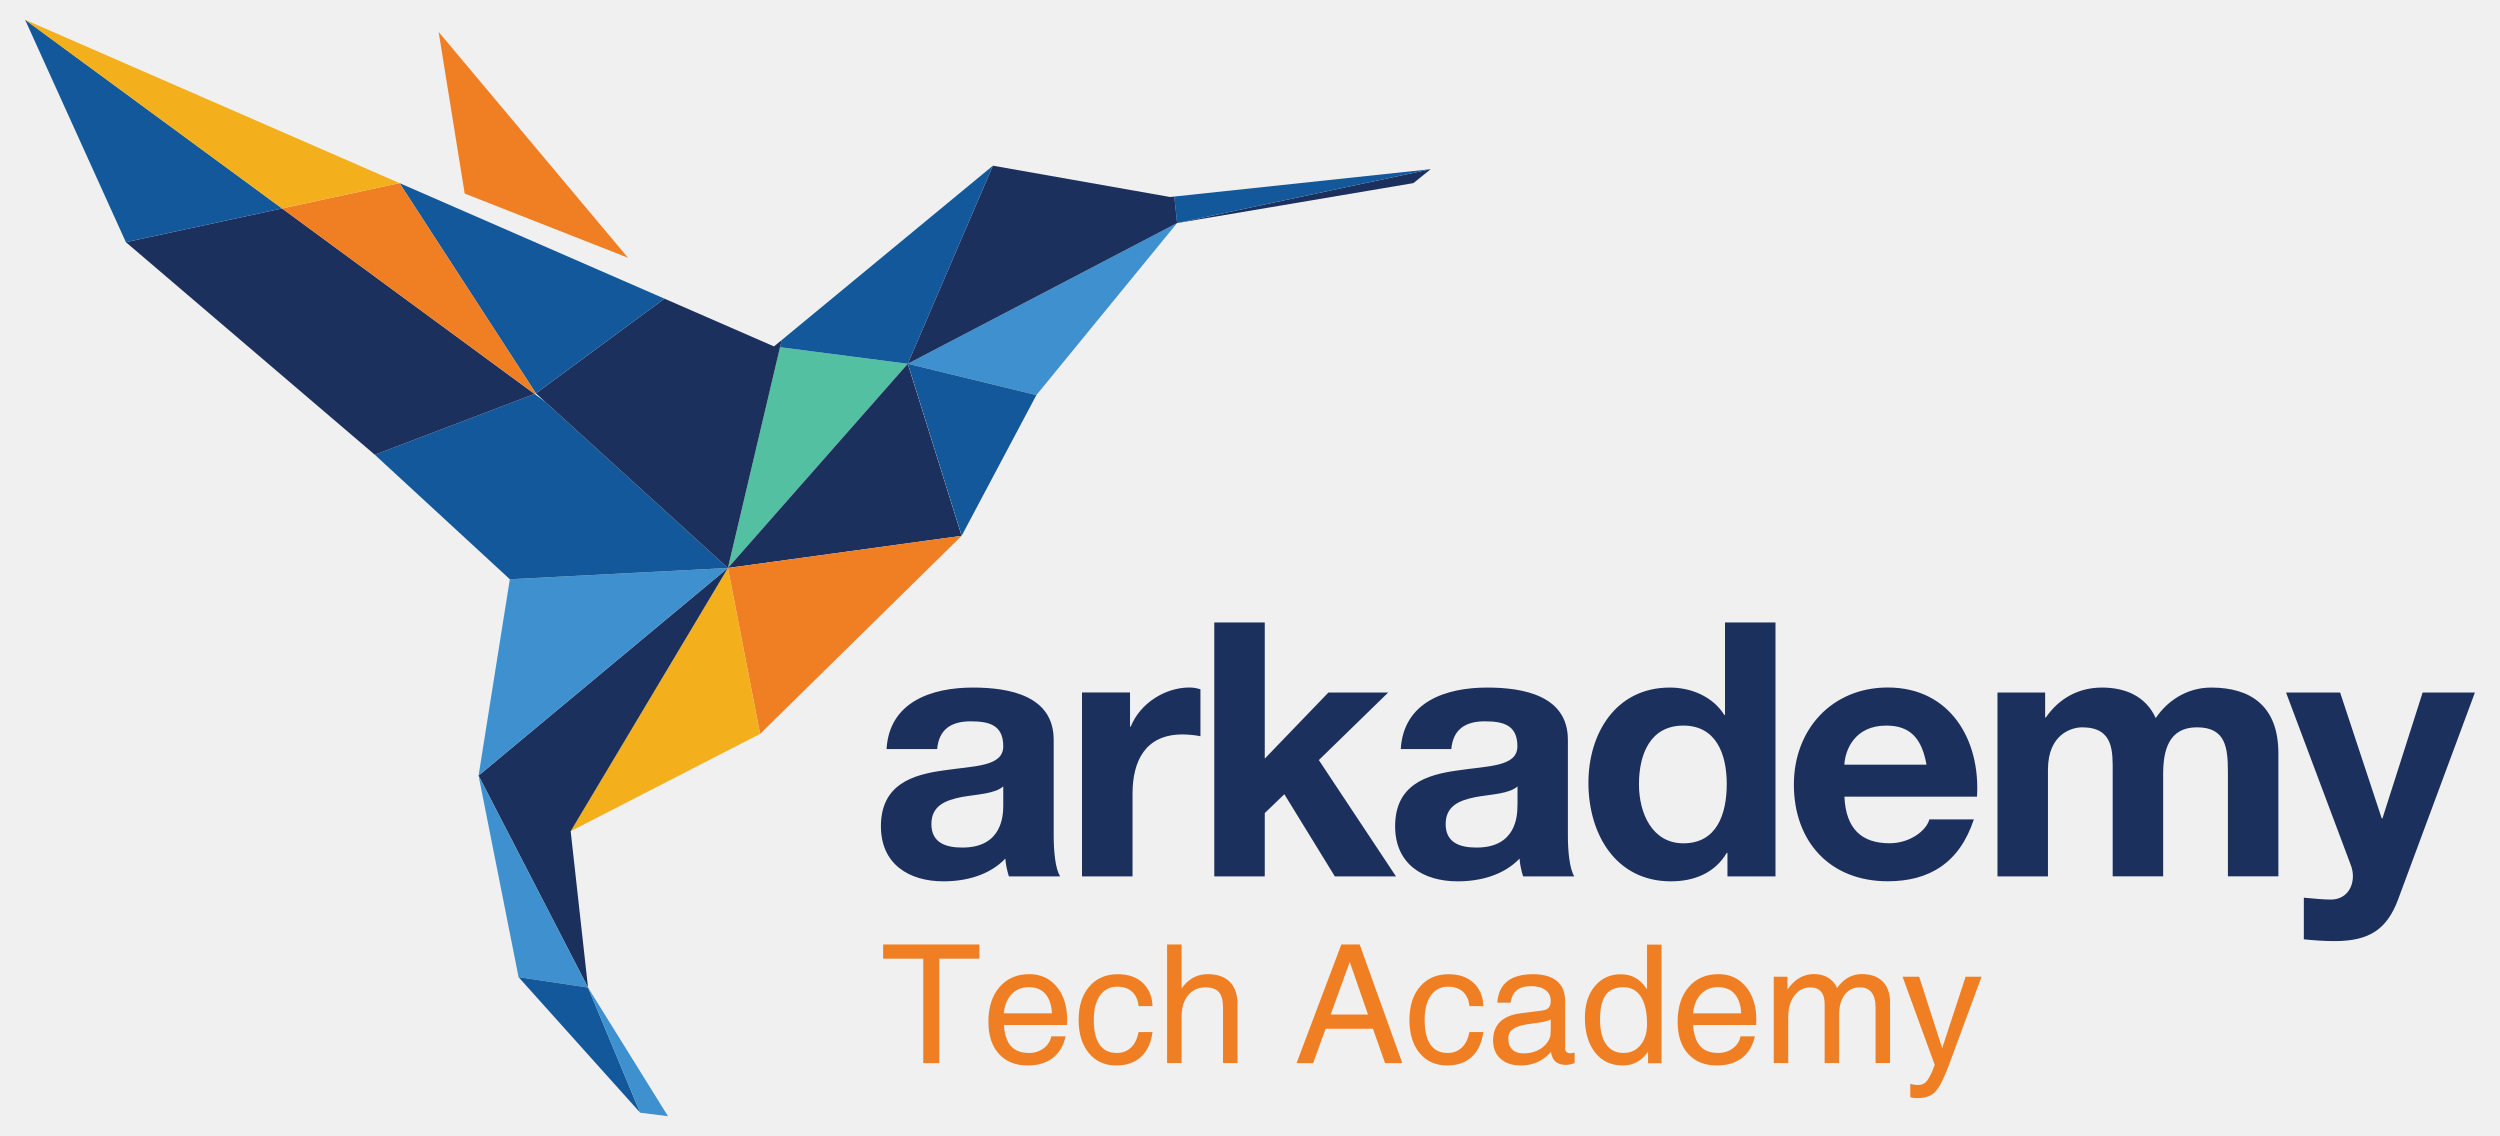
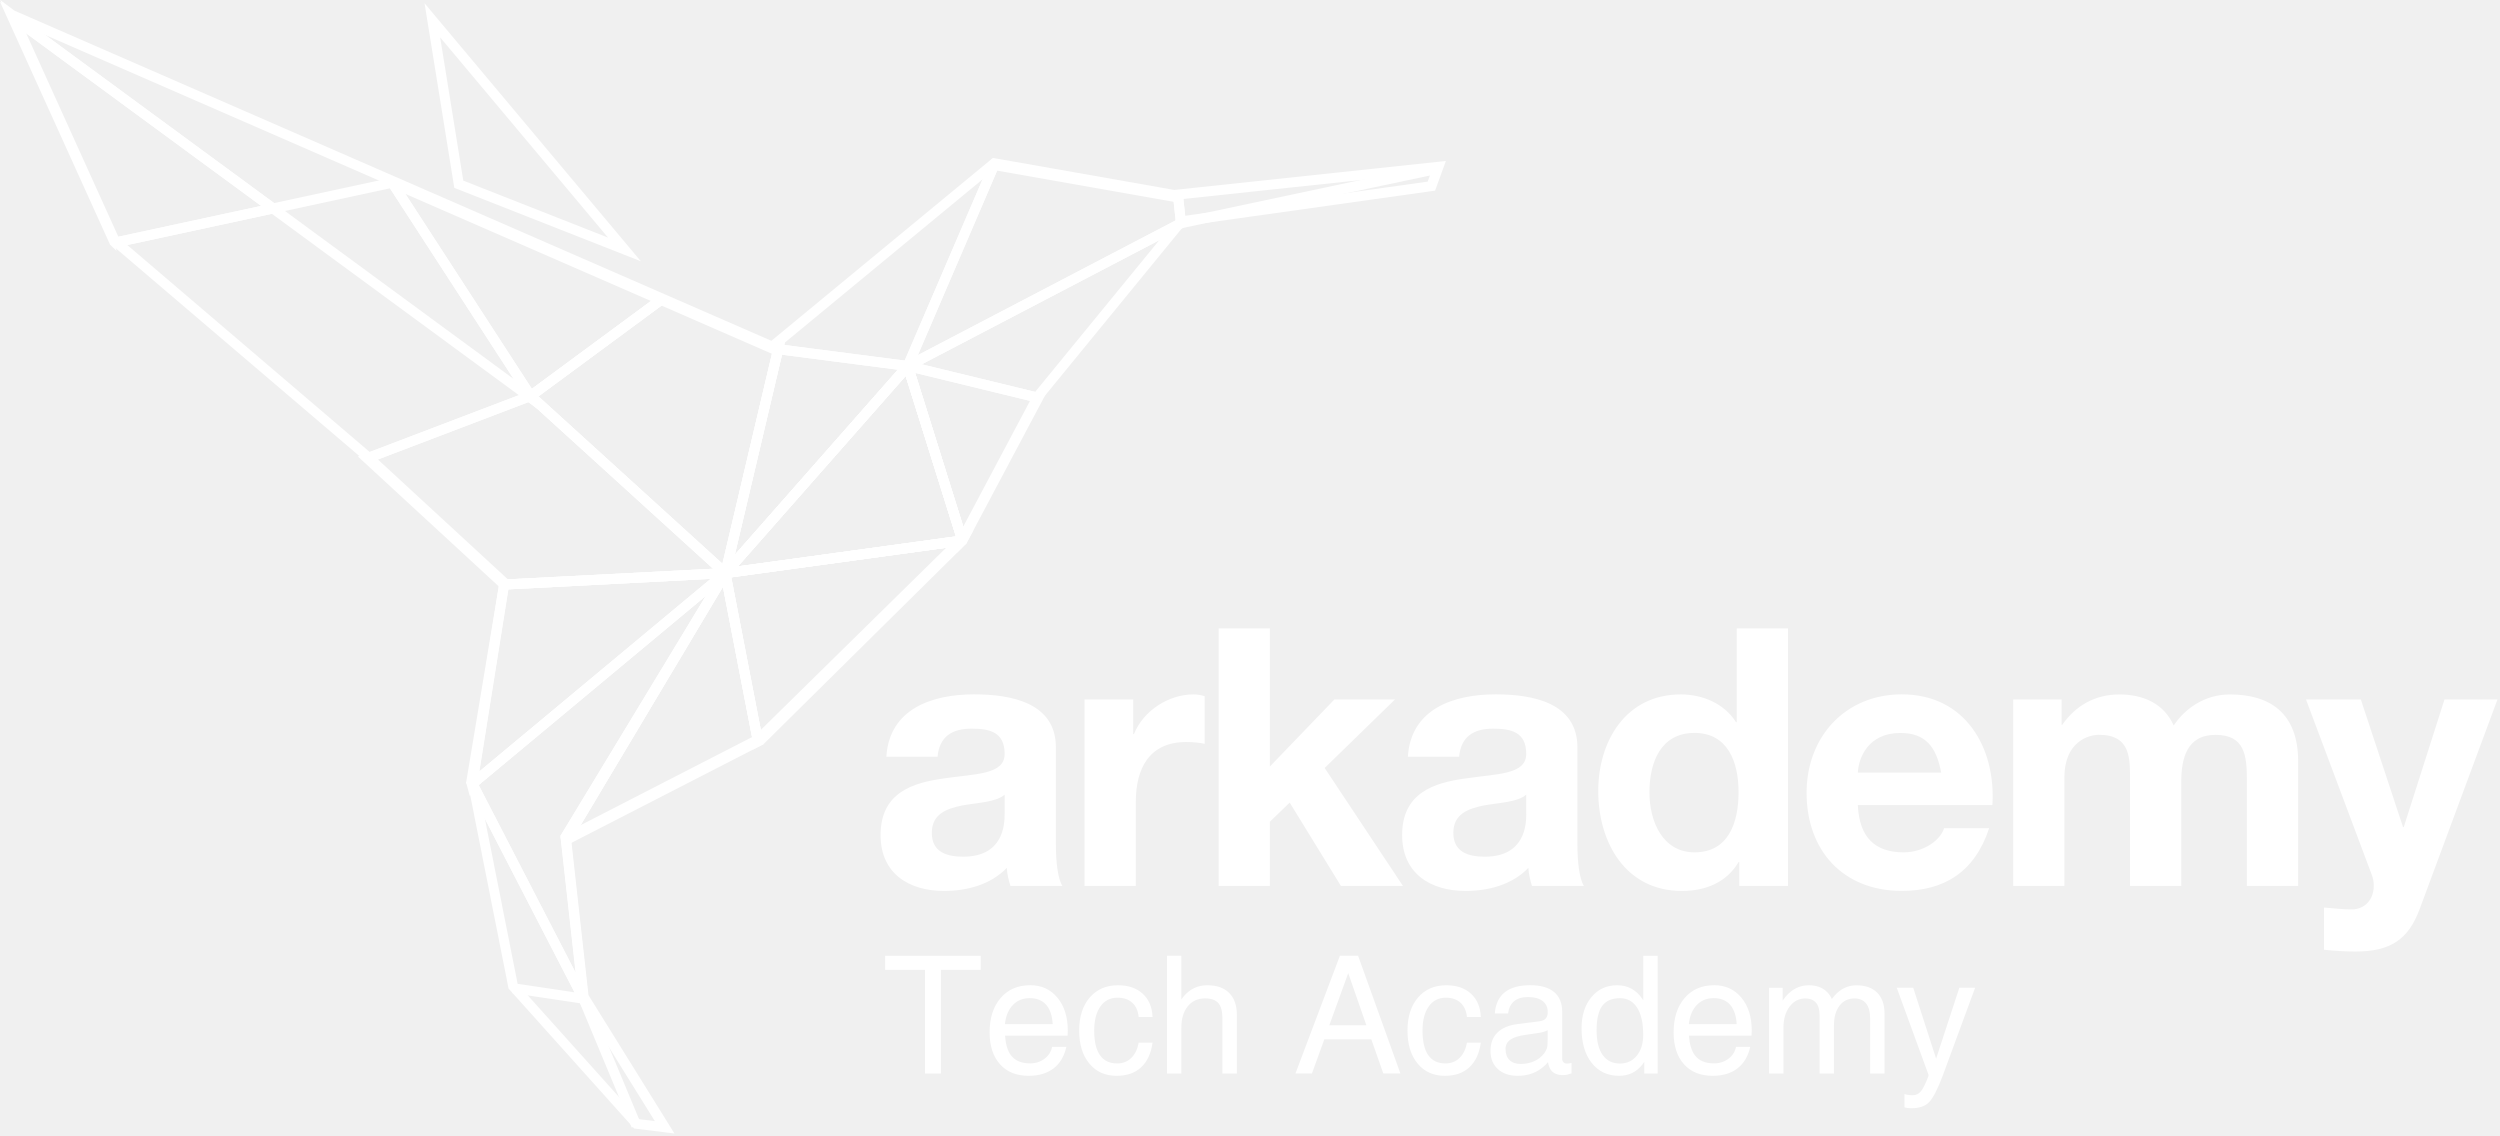
- <svg xmlns="http://www.w3.org/2000/svg" xmlns:xlink="http://www.w3.org/1999/xlink" version="1.1" id="Layer_1" x="0" y="0" viewBox="0 0 417.49 189.7" xml:space="preserve">
-   <style>.st0{clip-path:url(#SVGID_2_);fill:#1c305d}.st0,.st1,.st2{fill-rule:evenodd;clip-rule:evenodd}.st1{clip-path:url(#SVGID_2_);fill:#13589a}.st2{fill:#3e91ce}.st2,.st5,.st7{clip-path:url(#SVGID_2_)}.st5{fill-rule:evenodd;clip-rule:evenodd;fill:#f07e22}.st7{fill:#13589a}</style>
-   <g id="Artwork_2_2_">
-     <defs>
-       <path id="SVGID_1_" d="M4.19 3.3H413.3v183.1H4.19z" />
-     </defs>
-     <clipPath id="SVGID_2_">
-       <use xlink:href="#SVGID_1_" overflow="visible" />
-     </clipPath>
-     <path class="st0" d="M196.57 37.25l39.46-6.67 2.9-2.33z" />
-     <path class="st1" d="M196.57 37.25l42.36-9-42.83 4.57z" />
-     <path class="st2" d="M173.07 65.98l23.5-28.73-44.98 23.5z" />
-     <path class="st0" d="M151.59 60.75l44.98-23.5-.47-4.43-.69.08-29.6-5.23z" />
-     <path class="st1" d="M151.59 60.75l9 28.73 12.48-23.5z" />
-     <path clip-path="url(#SVGID_2_)" fill-rule="evenodd" clip-rule="evenodd" fill="#fff" d="M160.59 89.48l-9-28.73-30.03 34.1z" />
-     <path clip-path="url(#SVGID_2_)" fill-rule="evenodd" clip-rule="evenodd" fill="#53c0a1" d="M121.56 94.85l30.03-34.1-21.33-2.77z" />
-     <path class="st0" d="M151.59 60.75l-30.03 34.1 39.03-5.37z" />
-     <path class="st1" d="M130.26 57.98l21.33 2.77 14.22-33.08-35.27 29.12z" />
-     <path class="st5" d="M160.59 89.48l-39.03 5.37 5.37 27.71z" />
-     <path clip-path="url(#SVGID_2_)" fill-rule="evenodd" clip-rule="evenodd" fill="#f3b01c" d="M121.56 94.85L95.3 138.81l31.63-16.25z" />
-     <path class="st0" d="M95.3 138.81l26.26-43.96-41.64 34.67 18.28 35.4z" />
-     <path class="st2" d="M98.2 164.92l-18.28-35.4 6.68 33.66z" />
-     <path class="st7" d="M106.91 185.82l-8.71-20.9-11.6-1.74z" />
-     <path clip-path="url(#SVGID_2_)" fill="#3e91ce" d="M106.91 185.82l4.64.58-13.35-21.48z" />
-     <path class="st5" d="M77.6 32.32l27.28 10.73L73.25 5.33z" />
-     <path class="st2" d="M121.56 94.85l-36.42 1.88-5.22 32.79z" />
-     <path class="st1" d="M85.14 96.73l36.42-1.88-30.55-27.78-1.75-1.29-26.67 10.16z" />
-     <path class="st0" d="M62.59 75.94l26.67-10.16L47.1 34.81l-26.08 5.63z" />
-     <path class="st7" d="M4.19 3.3l16.83 37.14 26.08-5.63z" />
-     <path class="st0" d="M110.95 49.87L89.5 65.69l1.51 1.38 30.55 27.78 8.7-36.87.28-1.19-1.29 1.06z" />
-     <path class="st1" d="M89.5 65.69l21.45-15.82-44.23-19.29z" />
-     <path class="st5" d="M89.5 65.69L66.72 30.58 47.1 34.81l42.16 30.97z" />
-     <path clip-path="url(#SVGID_2_)" fill="#f3b01c" d="M4.19 3.3L47.1 34.81l19.62-4.23z" />
-     <g clip-path="url(#SVGID_2_)">
-       <defs>
-         <path id="SVGID_3_" d="M4.19 3.3H413.3v183.1H4.19z" />
-       </defs>
-       <clipPath id="SVGID_4_">
-         <use xlink:href="#SVGID_3_" overflow="visible" />
-       </clipPath>
-       <path d="M167.54 134.47c0 1.84-.24 7.07-6.83 7.07-2.73 0-5.17-.77-5.17-3.92 0-3.09 2.38-3.98 4.99-4.51 2.61-.47 5.58-.53 7.01-1.78v3.14zm-11.04-9.38c.3-3.32 2.38-4.63 5.58-4.63 2.97 0 5.46.53 5.46 4.16 0 3.44-4.81 3.26-9.98 4.04-5.23.71-10.45 2.38-10.45 9.32 0 6.29 4.63 9.2 10.45 9.2 3.74 0 7.66-1.01 10.33-3.8.06 1.01.3 2.02.59 2.97h8.55c-.77-1.25-1.07-4.04-1.07-6.83v-15.97c0-7.36-7.36-8.73-13.48-8.73-6.89 0-13.96 2.37-14.43 10.27h8.45zm24.2 21.26h8.43v-13.84c0-5.4 2.14-9.86 8.31-9.86 1.01 0 2.26.12 3.03.3v-7.84a6.22 6.22 0 00-1.84-.3c-4.1 0-8.26 2.67-9.8 6.53h-.12v-5.7h-8.02v30.71zm22.08 0h8.43v-10.57l3.27-3.15 8.43 13.72h10.21l-12.88-19.42 11.58-11.28h-9.98l-10.63 11.04v-22.74h-8.43v42.4zm50.63-11.88c0 1.84-.24 7.07-6.83 7.07-2.73 0-5.16-.77-5.16-3.92 0-3.09 2.37-3.98 4.99-4.51 2.61-.47 5.58-.53 7.01-1.78v3.14zm-11.05-9.38c.3-3.32 2.38-4.63 5.58-4.63 2.97 0 5.46.53 5.46 4.16 0 3.44-4.81 3.26-9.97 4.04-5.23.71-10.45 2.38-10.45 9.32 0 6.29 4.63 9.2 10.45 9.2 3.74 0 7.66-1.01 10.33-3.8.06 1.01.3 2.02.59 2.97h8.55c-.77-1.25-1.07-4.04-1.07-6.83v-15.97c0-7.36-7.36-8.73-13.48-8.73-6.89 0-13.95 2.37-14.43 10.27h8.44zm46.12 21.26h8.02v-42.4h-8.43v15.44h-.12c-1.9-3.03-5.46-4.57-9.09-4.57-9.03 0-13.6 7.66-13.6 15.91 0 8.49 4.51 16.45 13.78 16.45 3.92 0 7.36-1.43 9.32-4.75h.12v3.92zm-.12-15.44c0 5.05-1.66 9.92-7.24 9.92-5.23 0-7.42-5.05-7.42-9.86 0-5.05 1.9-9.8 7.42-9.8 5.46 0 7.24 4.75 7.24 9.74m41.79 2.13c.59-9.44-4.45-18.23-14.9-18.23-9.32 0-15.68 7-15.68 16.21 0 9.5 6 16.15 15.68 16.15 6.95 0 11.99-3.09 14.37-10.33h-7.42c-.53 1.9-3.26 3.98-6.65 3.98-4.69 0-7.3-2.43-7.54-7.78h22.14zM308 127.7c.12-2.38 1.66-6.53 7.01-6.53 4.1 0 5.94 2.26 6.71 6.53H308zm25.57 18.65H342v-17.82c0-6 4.04-7.07 5.7-7.07 5.35 0 5.11 4.1 5.11 7.66v17.22h8.43v-17.1c0-3.86.89-7.78 5.64-7.78 4.81 0 5.17 3.39 5.17 7.48v17.4h8.43V125.8c0-7.96-4.69-10.98-11.22-10.98-4.27 0-7.48 2.43-9.26 5.1-1.66-3.68-5.11-5.1-8.97-5.1-3.98 0-7.19 1.84-9.38 4.99h-.12v-4.16h-7.96v30.7zm79.73-30.7h-8.73l-6.71 21.02h-.12l-6.95-21.02h-9.03l10.81 28.8c.95 2.43 0 5.46-2.91 5.76-1.66.06-3.32-.18-4.93-.3v6.95c1.72.18 3.44.3 5.17.3 5.82 0 8.73-2.02 10.57-6.95l12.83-34.56z" clip-path="url(#SVGID_4_)" fill="#1c305d" />
-       <path d="M154.18 160.09h-6.7v-2.37h16.08v2.37h-6.7v17.45h-2.68zm17.44 17.84c-2.04 0-3.65-.65-4.81-1.94-1.17-1.29-1.75-3.08-1.75-5.37 0-2.43.62-4.36 1.86-5.79 1.24-1.43 2.89-2.15 4.98-2.15 1.89 0 3.41.7 4.57 2.1 1.16 1.4 1.74 3.24 1.74 5.53l-.03.86h-10.53c.1 1.44.43 2.54.98 3.29.68.92 1.76 1.38 3.23 1.38.93 0 1.73-.26 2.43-.78.69-.52 1.11-1.19 1.27-2h2.4c-.36 1.58-1.08 2.79-2.15 3.62-1.1.83-2.49 1.25-4.19 1.25m4.05-8.71c-.07-1.34-.4-2.38-1-3.13-.66-.83-1.62-1.24-2.89-1.24-1.28 0-2.3.48-3.06 1.43-.6.75-.97 1.73-1.09 2.94h8.04zm16.8 3.13c-.25 1.81-.89 3.2-1.93 4.15-1.03.95-2.41 1.43-4.12 1.43-1.91 0-3.44-.69-4.58-2.06-1.14-1.38-1.71-3.23-1.71-5.55 0-2.33.59-4.18 1.77-5.56 1.18-1.38 2.77-2.07 4.76-2.07 1.73 0 3.12.47 4.15 1.42 1.03.95 1.59 2.25 1.66 3.91h-2.33c-.1-1.03-.46-1.83-1.08-2.4-.62-.57-1.45-.85-2.48-.85-1.22 0-2.18.49-2.88 1.47-.7.99-1.04 2.34-1.04 4.07 0 1.83.32 3.21.97 4.14.65.93 1.61 1.39 2.88 1.39.94 0 1.73-.3 2.37-.91.63-.61 1.05-1.47 1.26-2.58h2.33zm2.43-14.63h2.42v7.35l.42-.54c1.05-1.23 2.37-1.85 3.95-1.85 1.59 0 2.82.43 3.68 1.29.86.86 1.29 2.09 1.29 3.68v9.88h-2.42v-9.27c0-1.2-.23-2.06-.69-2.58-.46-.52-1.21-.79-2.24-.79-1.22 0-2.19.44-2.91 1.33-.72.89-1.08 2.08-1.08 3.59v7.72h-2.42v-19.81zm29.1 0h3.06l7.12 19.82h-2.88l-2.02-5.74h-7.91l-2.08 5.74h-2.77l7.48-19.82zm-1.78 11.7h6.23l-3.05-8.79h.01l-3.19 8.79zm25.49 2.93c-.25 1.81-.9 3.2-1.93 4.15-1.03.95-2.41 1.43-4.12 1.43-1.91 0-3.44-.69-4.58-2.06-1.14-1.38-1.71-3.23-1.71-5.55 0-2.33.59-4.18 1.77-5.56 1.18-1.38 2.77-2.07 4.77-2.07 1.74 0 3.12.47 4.15 1.42 1.04.95 1.59 2.25 1.66 3.91h-2.33c-.1-1.03-.46-1.83-1.08-2.4-.62-.57-1.45-.85-2.48-.85-1.22 0-2.18.49-2.88 1.47-.7.99-1.04 2.34-1.04 4.07 0 1.83.32 3.21.97 4.14.65.93 1.61 1.39 2.88 1.39.94 0 1.73-.3 2.37-.91.63-.61 1.05-1.47 1.26-2.58h2.32zm6.23 5.58c-1.41 0-2.53-.38-3.36-1.13-.83-.75-1.24-1.77-1.24-3.06s.39-2.32 1.16-3.09c.78-.76 1.91-1.24 3.4-1.43l3.3-.42c.27-.03.52-.07.77-.13.31-.08.56-.24.73-.49.17-.24.26-.55.26-.92v-.12c0-.77-.29-1.38-.88-1.81-.58-.43-1.4-.65-2.44-.65-1 0-1.78.23-2.34.69-.56.47-.9 1.15-1.02 2.07h-2.24c.12-1.58.67-2.77 1.67-3.56 1-.8 2.43-1.19 4.29-1.19 1.75 0 3.09.38 4 1.14.92.76 1.37 1.87 1.37 3.32v7.93c0 .24.08.44.22.59.15.14.35.22.6.22.07 0 .18-.01.32-.03.14-.02.29-.05.45-.08v1.75c-.23.09-.48.16-.74.22-.26.05-.48.08-.66.08-.92 0-1.58-.25-1.99-.75-.27-.33-.46-.81-.58-1.42-.18.22-.39.44-.62.65-1.2 1.07-2.68 1.62-4.43 1.62m5.03-6.11v-1.57c-.45.22-.95.36-1.5.44l-2.22.33c-1.17.16-2.02.43-2.56.81-.54.38-.81.9-.81 1.56 0 .81.22 1.43.66 1.87.44.44 1.06.65 1.87.65 1.28 0 2.35-.34 3.24-1.04.6-.49 1-1.04 1.2-1.65.04-.12.06-.3.08-.55.02-.25.04-.53.04-.85m12.02 6.11c-1.93 0-3.47-.72-4.61-2.16-1.14-1.44-1.71-3.39-1.71-5.84 0-2.16.55-3.91 1.66-5.24 1.11-1.33 2.55-1.99 4.33-1.99 1.77 0 3.17.75 4.2 2.25l.19.27v-7.48h2.42v19.82h-2.25v-1.97l-.31.44c-.99 1.26-2.3 1.9-3.92 1.9m.13-13.07c-1.36 0-2.35.43-2.98 1.3-.63.87-.94 2.24-.94 4.13 0 1.78.34 3.15 1.02 4.11.68.96 1.65 1.44 2.91 1.44 1.18 0 2.12-.44 2.84-1.33.72-.89 1.08-2.06 1.08-3.51 0-1.97-.34-3.48-1.02-4.55-.68-1.05-1.65-1.59-2.91-1.59m15.6 13.07c-2.04 0-3.64-.65-4.81-1.94-1.17-1.29-1.75-3.08-1.75-5.37 0-2.43.62-4.36 1.85-5.79 1.23-1.43 2.89-2.15 4.98-2.15 1.89 0 3.41.7 4.57 2.1 1.16 1.4 1.74 3.24 1.74 5.53l-.03.86h-10.53c.1 1.44.43 2.54.99 3.29.68.92 1.76 1.38 3.23 1.38.93 0 1.73-.26 2.43-.78.69-.52 1.11-1.19 1.27-2h2.4c-.36 1.58-1.08 2.79-2.16 3.62-1.09.83-2.48 1.25-4.18 1.25m4.05-8.71c-.07-1.34-.4-2.38-1-3.13-.66-.83-1.62-1.24-2.89-1.24-1.28 0-2.3.48-3.06 1.43-.6.75-.97 1.73-1.09 2.94h8.04zm5.43-6.11h2.3v2.14l.5-.65c1.09-1.28 2.39-1.93 3.9-1.93 1.29 0 2.32.38 3.09 1.15.34.34.61.73.79 1.17l.39-.5c1.04-1.21 2.29-1.82 3.73-1.82 1.51 0 2.68.41 3.5 1.23.82.82 1.23 1.99 1.23 3.5v10.12h-2.42v-9.3c0-1.1-.22-1.93-.67-2.49-.45-.57-1.1-.85-1.97-.85-1.05 0-1.89.41-2.51 1.23-.62.82-.93 1.92-.93 3.32v8.1h-2.42v-9.88c0-.9-.21-1.58-.61-2.05-.41-.47-1-.71-1.79-.71-1.08 0-1.96.46-2.65 1.37-.69.92-1.03 2.1-1.03 3.55v7.72h-2.42v-14.42zm29.21 14.9c-.84 2.22-1.6 3.67-2.26 4.35-.66.68-1.65 1.02-2.97 1.02-.43.01-.82-.04-1.17-.15v-2.25c.37.14.83.21 1.39.21.55 0 1.01-.22 1.38-.67.37-.45.79-1.29 1.25-2.52l.04-.23-5.35-14.66h2.77l3.85 11.93 3.91-11.93h2.66l-5.5 14.9z" clip-path="url(#SVGID_4_)" fill="#f07e22" />
-     </g>
-   </g>
+ <svg xmlns="http://www.w3.org/2000/svg" width="405" height="184" fill="none">
+   <path d="M2.355 1.732L124.963 55.21l35.597-29.382.291-.242.364.064 29.017 5.122 42.717-4.555 1.287-.138-.445 1.214-1.141 3.14-.17.453-.477.064-40.233 5.665-22.876 27.957-12.243 23.054-.056.105-.089.089-33.121 32.546-.089.089-.113.056-30.628 15.739 2.776 24.963 13.036 20.974.89 1.441-1.675-.211-4.572-.566-.291-.041-.202-.226-19.987-22.277-.146-.162-.04-.218-6.571-33.12-.024-.13.024-.145 5.074-31.834-21.873-20.173L18.07 39.634l-.138-.113-.072-.162L1.294 2.808.025 0l2.33 1.732zM124.77 56.894L3.634 4.054l15.617 34.471 40.775 34.812.016.016 22.196 20.464.316.291-.073.43-5.114 32.116 6.498 32.772 19.631 21.872 2.589.324-12.235-19.688-.097-.153-.024-.186-2.857-25.7-.056-.55.501-.259 31.008-15.933 32.942-32.376 12.227-23.021.041-.073.048-.065 23.127-28.265.194-.242.316-.049 40.062-5.64.535-1.465-41.544 4.427-.113.016-.114-.016-28.758-5.074-35.685 29.463-.381.315-.453-.194z" fill="#fff" />
+   <path d="M191.688 36.883l-44.254 23.126-2.015 1.052.898-2.087 13.991-32.554 1.481.64-13.093 30.465 42.248-22.075.744 1.433z" fill="#fff" />
+   <path d="M125.173 55.64l21.986 2.856.518.065.153.493 8.853 28.265-1.546.486-8.698-27.78-21.468-2.783.202-1.602z" fill="#fff" />
+   <path d="M167.995 65.22l-20.65-5.025-29.188 33.137-25.796 43.186-1.384-.834 25.837-43.25.041-.073.04-.049 29.56-33.549.315-.372.478.121 21.128 5.139-.381 1.57z" fill="#fff" />
+   <path d="M156.019 88.363l-37.554 5.163 5.122 26.436-1.594.299L116.709 93l-.162-.842.85-.113 38.404-5.284.218 1.602z" fill="#fff" />
+   <path d="M127.131 55.575l-8.836 37.45-.138.59-.615.032-35.83 1.861-.081-1.618 35.232-1.82 8.69-36.86 1.578.365z" fill="#fff" />
+   <path d="M83.217 159.288l9.864 1.473-17.268-33.427-.292-.575.494-.413 40.977-34.123 1.028 1.238-40.476 33.711 17.697 34.261.72 1.4-1.553-.235-11.426-1.716.235-1.594z" fill="#fff" />
+   <path d="M102.338 182.666l-8.561-20.554 1.489-.623 8.569 20.554-1.497.623zm14.622-89.221L85.41 64.75l-.073-.073-.057-.089-22.414-34.552 1.351-.874 22.358 34.455 31.477 28.63-1.092 1.197z" fill="#fff" />
+   <path d="M107.541 49.23L86.437 64.8l-.097.064-.097.04-26.476 10.083-.575-1.505 26.371-10.05 21.023-15.504.955 1.303zM63.715 30.385l-44.974 9.71-.34-1.578 44.966-9.71.348 1.578z" fill="#fff" />
+   <path d="M2.492 2.112l85.434 62.744-.955 1.303L1.53 3.415l.963-1.303zm96.01 36.381L71.305 6.053l3.747 23.207 23.45 9.233zM70.658 2.776l31.122 37.117 2.039 2.436-2.954-1.166-26.84-10.56-.43-.17-.072-.453-4.28-26.557L68.78.526l1.877 2.25zm120.998 28.952l.372 3.463 40.807-8.666.34 1.578-41.689 8.853-.882.186-.089-.89-.469-4.354 1.61-.17z" fill="#fff" />
+   <path d="M148.696 57.525l41.754-21.824-.324-3.01-.097-.016-28.491-5.033-12.842 29.883zm42.992-20.642l-44.254 23.126-2.015 1.052.898-2.087 13.991-32.554.251-.59.631.113 29.017 5.122.559-.057.801-.089.089.81.461 4.353.057.542-.486.259z" fill="#fff" />
+   <path d="M148.259 60.414l7.849 25.06 10.884-20.504-18.733-4.556zm6.878 27.39l-8.852-28.264-.429-1.141 1.392.113 21.128 5.139 1.011.242-.485.915-12.284 23.126-1.586 1.619.105-1.748z" fill="#fff" />
+   <path d="M154.854 86.89l-8.132-25.983-27.165 30.839 35.297-4.855zm-7.024-27.836l8.853 28.265-.202.818-.462.226-38.404 5.284-2.152.291 1.432-1.626 29.552-33.549.946-1.076.437 1.367z" fill="#fff" />
+   <path d="M119.031 89.884l26.412-29.988-18.765-2.436-7.647 32.424zm28.637-30.053l-29.551 33.55-2.136 2.427.736-3.14 8.561-36.276.17-.712.72.09 20.999 2.726 1.505.194-1.004 1.141z" fill="#fff" />
+   <path d="M146.714 60.907l-27.165 30.839 35.305-4.855-8.14-25.984zm-29.819 31.405l29.552-33.549.946-1.076.429 1.367 8.853 28.265-.114.72-.55.316-38.404 5.284-2.152.291 1.44-1.618z" fill="#fff" />
+   <path d="M153.608 88.695l-35.143 4.83 4.831 24.956 30.312-29.786zm-36.211 3.35l38.404-5.284 1.885-.825-1.214 2.2-32.78 32.417-1.804.922.105-1.214-5.284-27.27-.162-.833.85-.113z" fill="#fff" />
+   <path d="M117.114 95.071l-23.313 39.027 28.079-14.427-4.766-24.6zm-26.29 40.282l25.99-42.928 1.084-1.812.405 2.08 5.284 27.269.113.591-.542.275-31.13 15.989-.444 2.824-.785-3.997.024-.291z" fill="#fff" />
+   <path d="M90.92 135.199l23.467-38.712-36.843 30.685 15.69 30.377-2.37-21.363-.057-.777.049-.105.064-.105zm27.278-41.94l-25.7 43.024 2.824 25.433.478 4.337-2-3.876-17.987-34.835-.292-.575.502-.413L117 92.231l3.634-3.026-2.436 4.054z" fill="#fff" />
+   <path d="M115.131 93.777l-32.764 1.699-4.701 29.495 37.465-31.194zm-33.5.113l35.831-1.853 2.419-.13-1.861 1.554-40.977 34.123-.939 1.376-.59-2.201 5.356-32.181.105-.648.656-.04z" fill="#fff" />
+   <path d="M81.97 93.874l33.558-1.74-28.597-26.007-1.335-.98-24.616 9.38 20.99 19.347zm35.572-.227L81.712 95.5l-.34.016-.251-.226-22.188-20.456-.955-.882 1.214-.462 26.25-9.993.405-.154.356.26 1.723 1.27.04.032.033.024 30.061 27.334 1.594 1.117-2.112.267zM19.04 38.38l23.272-5.025-38.29-28.12L19.04 38.38zm25.36-3.82l-25.66 5.543.146.534-1.052-.995L1.27 3.092 0 .282l2.492 1.829L44.716 33.12l1.448 1.068-1.764.372z" fill="#fff" />
+   <path d="M107.169 49.506L87.23 64.209l.761.696 29.042 26.412 8.019-34.01-.308-.13-17.575-7.671zm-21.686 13.99l21.103-15.568.372-.275.429.186 17.56 7.663.89-.736 1.853-1.53-.551 2.33-.275 1.174-8.561 36.276-.315 1.335-1.012-.922-30.061-27.335-1.497-1.36-.729-.663.794-.574z" fill="#fff" />
+   <path d="M86.162 62.987l19.291-14.225-39.78-17.35 20.49 31.575zm21.379-13.756L86.437 64.8l-.688.51-.469-.72-22.414-34.553-1.465-2.25 2.46 1.077 43.518 18.983 1.287.559-1.125.825zm55.211 82.602c0 1.812-.235 6.951-6.717 6.951-2.686 0-5.081-.761-5.081-3.852 0-3.043 2.338-3.917 4.903-4.443 2.574-.469 5.495-.526 6.895-1.755v3.099zm-10.868-9.233c.292-3.269 2.339-4.556 5.495-4.556 2.921 0 5.373.526 5.373 4.087 0 3.39-4.734 3.212-9.816 3.973-5.146.704-10.284 2.338-10.284 9.176 0 6.198 4.555 9.055 10.284 9.055 3.682 0 7.534-.996 10.164-3.739.056.995.291 1.991.59 2.921h8.416c-.761-1.222-1.052-3.973-1.052-6.716v-15.722c0-7.251-7.242-8.594-13.263-8.594-6.781 0-13.731 2.339-14.201 10.107h8.294v.008zm23.823 20.917h8.294v-13.61c0-5.317 2.104-9.702 8.181-9.702.995 0 2.217.113 2.978.291v-7.712a6.074 6.074 0 00-1.813-.291c-4.03 0-8.124 2.63-9.645 6.425h-.122v-5.608h-7.889v30.207h.016zm21.718 0h8.295v-10.398l3.212-3.099 8.294 13.497h10.05l-12.68-19.105 11.394-11.102h-9.816l-10.454 10.868v-22.382h-8.295v41.721zm49.83-11.684c0 1.812-.235 6.951-6.724 6.951-2.687 0-5.09-.761-5.09-3.852 0-3.043 2.339-3.917 4.912-4.443 2.573-.469 5.494-.526 6.894-1.755v3.099h.008zM236.38 122.6c.291-3.269 2.338-4.556 5.494-4.556 2.921 0 5.373.526 5.373 4.087 0 3.39-4.734 3.212-9.815 3.973-5.147.704-10.285 2.338-10.285 9.176 0 6.198 4.556 9.055 10.285 9.055 3.673 0 7.533-.996 10.163-3.739.057.995.291 1.991.583 2.921h8.415c-.761-1.222-1.052-3.973-1.052-6.716v-15.722c0-7.251-7.25-8.594-13.262-8.594-6.781 0-13.732 2.339-14.202 10.107h8.303v.008zm45.387 20.917h7.889v-41.721h-8.302v15.196h-.121c-1.869-2.978-5.373-4.499-8.942-4.499-8.885 0-13.376 7.542-13.376 15.658 0 8.351 4.443 16.184 13.554 16.184 3.86 0 7.251-1.4 9.177-4.677h.113v3.859h.008zm-.121-15.196c0 4.968-1.643 9.759-7.129 9.759-5.147 0-7.307-4.969-7.307-9.703 0-4.968 1.869-9.645 7.307-9.645 5.381.008 7.129 4.685 7.129 9.589zm41.122 2.104c.583-9.29-4.385-17.94-14.67-17.94-9.176 0-15.431 6.894-15.431 15.949 0 9.346 5.899 15.893 15.431 15.893 6.837 0 11.806-3.043 14.144-10.164h-7.307c-.526 1.869-3.212 3.917-6.546 3.917-4.612 0-7.185-2.396-7.42-7.655h21.799zm-21.799-5.26c.113-2.339 1.634-6.425 6.894-6.425 4.03 0 5.842 2.217 6.603 6.425h-13.497zm25.166 18.352h8.294V125.99c0-5.899 3.973-6.951 5.607-6.951 5.26 0 5.025 4.03 5.025 7.542v16.944h8.303v-16.823c0-3.795.874-7.654 5.551-7.654 4.733 0 5.081 3.333 5.081 7.363v17.114h8.303v-20.213c0-7.825-4.613-10.811-11.046-10.811-4.207 0-7.363 2.395-9.111 5.025-1.635-3.625-5.025-5.025-8.82-5.025-3.917 0-7.073 1.813-9.233 4.912h-.113v-4.095h-7.833v30.199h-.008zm78.458-30.207h-8.585l-6.603 20.683h-.113l-6.838-20.683h-8.885l10.633 28.338c.938 2.395 0 5.373-2.865 5.664-1.634.057-3.269-.178-4.847-.291v6.838c1.7.178 3.391.291 5.082.291 5.729 0 8.585-1.991 10.398-6.838l12.623-34.002zm-254.748 43.811h-6.449v-2.282h15.48v2.282h-6.449v16.79h-2.582v-16.79zm16.791 17.162c-1.967 0-3.512-.623-4.629-1.87-1.124-1.246-1.691-2.969-1.691-5.162 0-2.339.599-4.192 1.788-5.576 1.19-1.383 2.784-2.071 4.799-2.071 1.821 0 3.285.672 4.402 2.023 1.117 1.343 1.675 3.123 1.675 5.316l-.024.834h-10.14c.098 1.383.413 2.444.947 3.164.656.882 1.691 1.327 3.116 1.327.89 0 1.666-.251 2.338-.753.664-.501 1.068-1.141 1.222-1.918h2.314c-.348 1.522-1.035 2.687-2.079 3.488-1.068.801-2.404 1.198-4.038 1.198zm3.9-8.384c-.073-1.286-.388-2.29-.963-3.01-.631-.793-1.553-1.189-2.775-1.189-1.23 0-2.209.461-2.946 1.375-.574.721-.93 1.659-1.052 2.833h7.736v-.009zm16.176 3.011c-.243 1.747-.858 3.083-1.853 3.997-.996.922-2.323 1.376-3.973 1.376-1.845 0-3.318-.664-4.41-1.983-1.101-1.319-1.651-3.107-1.651-5.349 0-2.241.566-4.021 1.707-5.348s2.67-1.991 4.588-1.991c1.675 0 3.002.453 3.998 1.368.995.914 1.529 2.168 1.594 3.77h-2.25c-.097-.995-.437-1.764-1.036-2.306-.598-.55-1.391-.817-2.387-.817-1.181 0-2.104.469-2.775 1.424-.672.947-1.004 2.25-1.004 3.908 0 1.765.316 3.1.939 3.982.623.89 1.546 1.335 2.776 1.335.906 0 1.667-.291 2.282-.882.606-.583 1.011-1.408 1.213-2.484h2.242zm2.33-14.08h2.331v7.072l.404-.518c1.012-1.181 2.282-1.772 3.803-1.772 1.538 0 2.719.413 3.545 1.246.833.834 1.246 2.015 1.246 3.544v9.508h-2.339v-8.925c0-1.149-.218-1.982-.663-2.484-.445-.51-1.157-.761-2.153-.761-1.181 0-2.112.429-2.799 1.279-.688.849-1.036 2.007-1.036 3.455v7.436h-2.331v-19.08h-.008zm28.022 0h2.946l6.854 19.072h-2.768l-1.942-5.526h-7.614l-2.007 5.526h-2.67l7.201-19.072zm-1.715 11.264h6.004l-2.945-8.456h.008l-3.067 8.456zm24.542 2.816c-.242 1.747-.865 3.083-1.861 3.997-.995.922-2.322 1.376-3.965 1.376-1.845 0-3.317-.664-4.41-1.983-1.1-1.319-1.642-3.107-1.642-5.349 0-2.241.566-4.021 1.699-5.348 1.141-1.327 2.67-1.991 4.588-1.991 1.667 0 3.002.453 3.997 1.368.996.914 1.53 2.168 1.594 3.77h-2.249c-.089-.995-.445-1.764-1.036-2.306-.591-.55-1.392-.817-2.387-.817-1.173 0-2.096.469-2.767 1.424-.672.947-1.004 2.25-1.004 3.908 0 1.765.316 3.1.931 3.982.623.89 1.553 1.335 2.783 1.335.907 0 1.667-.291 2.274-.882.607-.583 1.012-1.408 1.214-2.484h2.241zm5.988 5.373c-1.359 0-2.435-.365-3.228-1.093-.793-.728-1.19-1.707-1.19-2.945 0-1.246.373-2.234 1.125-2.97.745-.736 1.837-1.198 3.277-1.376l3.172-.404a5.21 5.21 0 00.745-.13c.299-.081.534-.234.704-.469.162-.235.243-.526.243-.882v-.113c0-.745-.284-1.327-.842-1.748-.558-.421-1.343-.631-2.347-.631-.963 0-1.715.226-2.249.671-.542.445-.866 1.109-.979 1.991h-2.153c.114-1.521.648-2.662 1.61-3.431.963-.769 2.339-1.149 4.127-1.149 1.683 0 2.97.364 3.852 1.092.882.729 1.327 1.797 1.327 3.197v7.63a.79.79 0 00.211.567c.145.145.331.21.574.21a3.304 3.304 0 00.736-.105v1.691a6.108 6.108 0 01-.712.211 3.466 3.466 0 01-.639.072c-.882 0-1.521-.242-1.918-.728-.259-.324-.445-.777-.558-1.367-.17.218-.372.42-.599.623-1.173 1.068-2.597 1.586-4.289 1.586zm4.839-5.875v-1.505c-.428.21-.906.348-1.44.429l-2.136.315c-1.125.154-1.95.413-2.468.785-.518.364-.777.866-.777 1.497 0 .777.21 1.376.639 1.797.421.42 1.028.631 1.805.631 1.23 0 2.265-.332 3.115-.996.575-.469.963-.995 1.157-1.586.041-.113.057-.283.081-.526.016-.267.024-.542.024-.841zm11.58 5.875c-1.861 0-3.342-.696-4.434-2.08-1.101-1.384-1.651-3.261-1.651-5.624 0-2.088.534-3.763 1.602-5.049 1.06-1.279 2.452-1.918 4.167-1.918 1.7 0 3.051.72 4.046 2.169l.178.259v-7.202h2.331v19.072h-2.169v-1.893l-.299.429c-.955 1.222-2.217 1.837-3.771 1.837zm.129-12.575c-1.311 0-2.265.421-2.872 1.254-.607.834-.907 2.161-.907 3.981 0 1.716.332 3.035.98 3.957.655.923 1.586 1.392 2.799 1.392 1.133 0 2.048-.421 2.735-1.278.696-.85 1.036-1.983 1.036-3.383 0-1.893-.324-3.35-.979-4.378-.647-1.027-1.578-1.545-2.792-1.545zm15.011 12.575c-1.958 0-3.504-.623-4.629-1.87-1.125-1.246-1.683-2.969-1.683-5.162 0-2.339.591-4.192 1.788-5.576 1.19-1.383 2.784-2.071 4.791-2.071 1.82 0 3.285.672 4.402 2.023 1.116 1.343 1.675 3.123 1.675 5.316l-.033.834H273.61c.097 1.383.413 2.444.947 3.164.655.882 1.699 1.327 3.115 1.327.891 0 1.667-.251 2.339-.753.664-.501 1.068-1.141 1.222-1.918h2.306c-.348 1.522-1.036 2.687-2.08 3.488-1.043.801-2.387 1.198-4.021 1.198zm3.9-8.384c-.073-1.286-.388-2.29-.963-3.01-.631-.793-1.554-1.189-2.784-1.189-1.229 0-2.209.461-2.945 1.375-.574.721-.931 1.659-1.052 2.833h7.744v-.009zm5.227-5.874h2.226v2.063l.477-.623c1.044-1.238 2.298-1.853 3.755-1.853 1.246 0 2.233.364 2.969 1.101.332.331.583.704.769 1.132l.372-.477c1.004-1.165 2.201-1.748 3.601-1.748 1.457 0 2.573.397 3.366 1.19.793.793 1.19 1.917 1.19 3.366v9.742h-2.331v-8.957c0-1.052-.218-1.853-.647-2.395-.429-.543-1.068-.818-1.893-.818-1.012 0-1.821.389-2.42 1.182-.599.785-.898 1.853-.898 3.188v7.8h-2.33v-9.507c0-.866-.195-1.53-.591-1.983-.397-.453-.971-.68-1.716-.68-1.035 0-1.885.445-2.549 1.319-.663.882-.995 2.023-.995 3.415v7.436h-2.33v-13.893h-.025zm28.12 14.339c-.818 2.136-1.538 3.536-2.177 4.191-.631.656-1.586.979-2.856.979a3.765 3.765 0 01-1.125-.137v-2.169c.356.13.801.202 1.335.202.526 0 .971-.218 1.327-.647.356-.429.761-1.238 1.206-2.428l.032-.218-5.155-14.12h2.671l3.706 11.482 3.763-11.482h2.557l-5.284 14.347z" fill="#fff" />
</svg>
